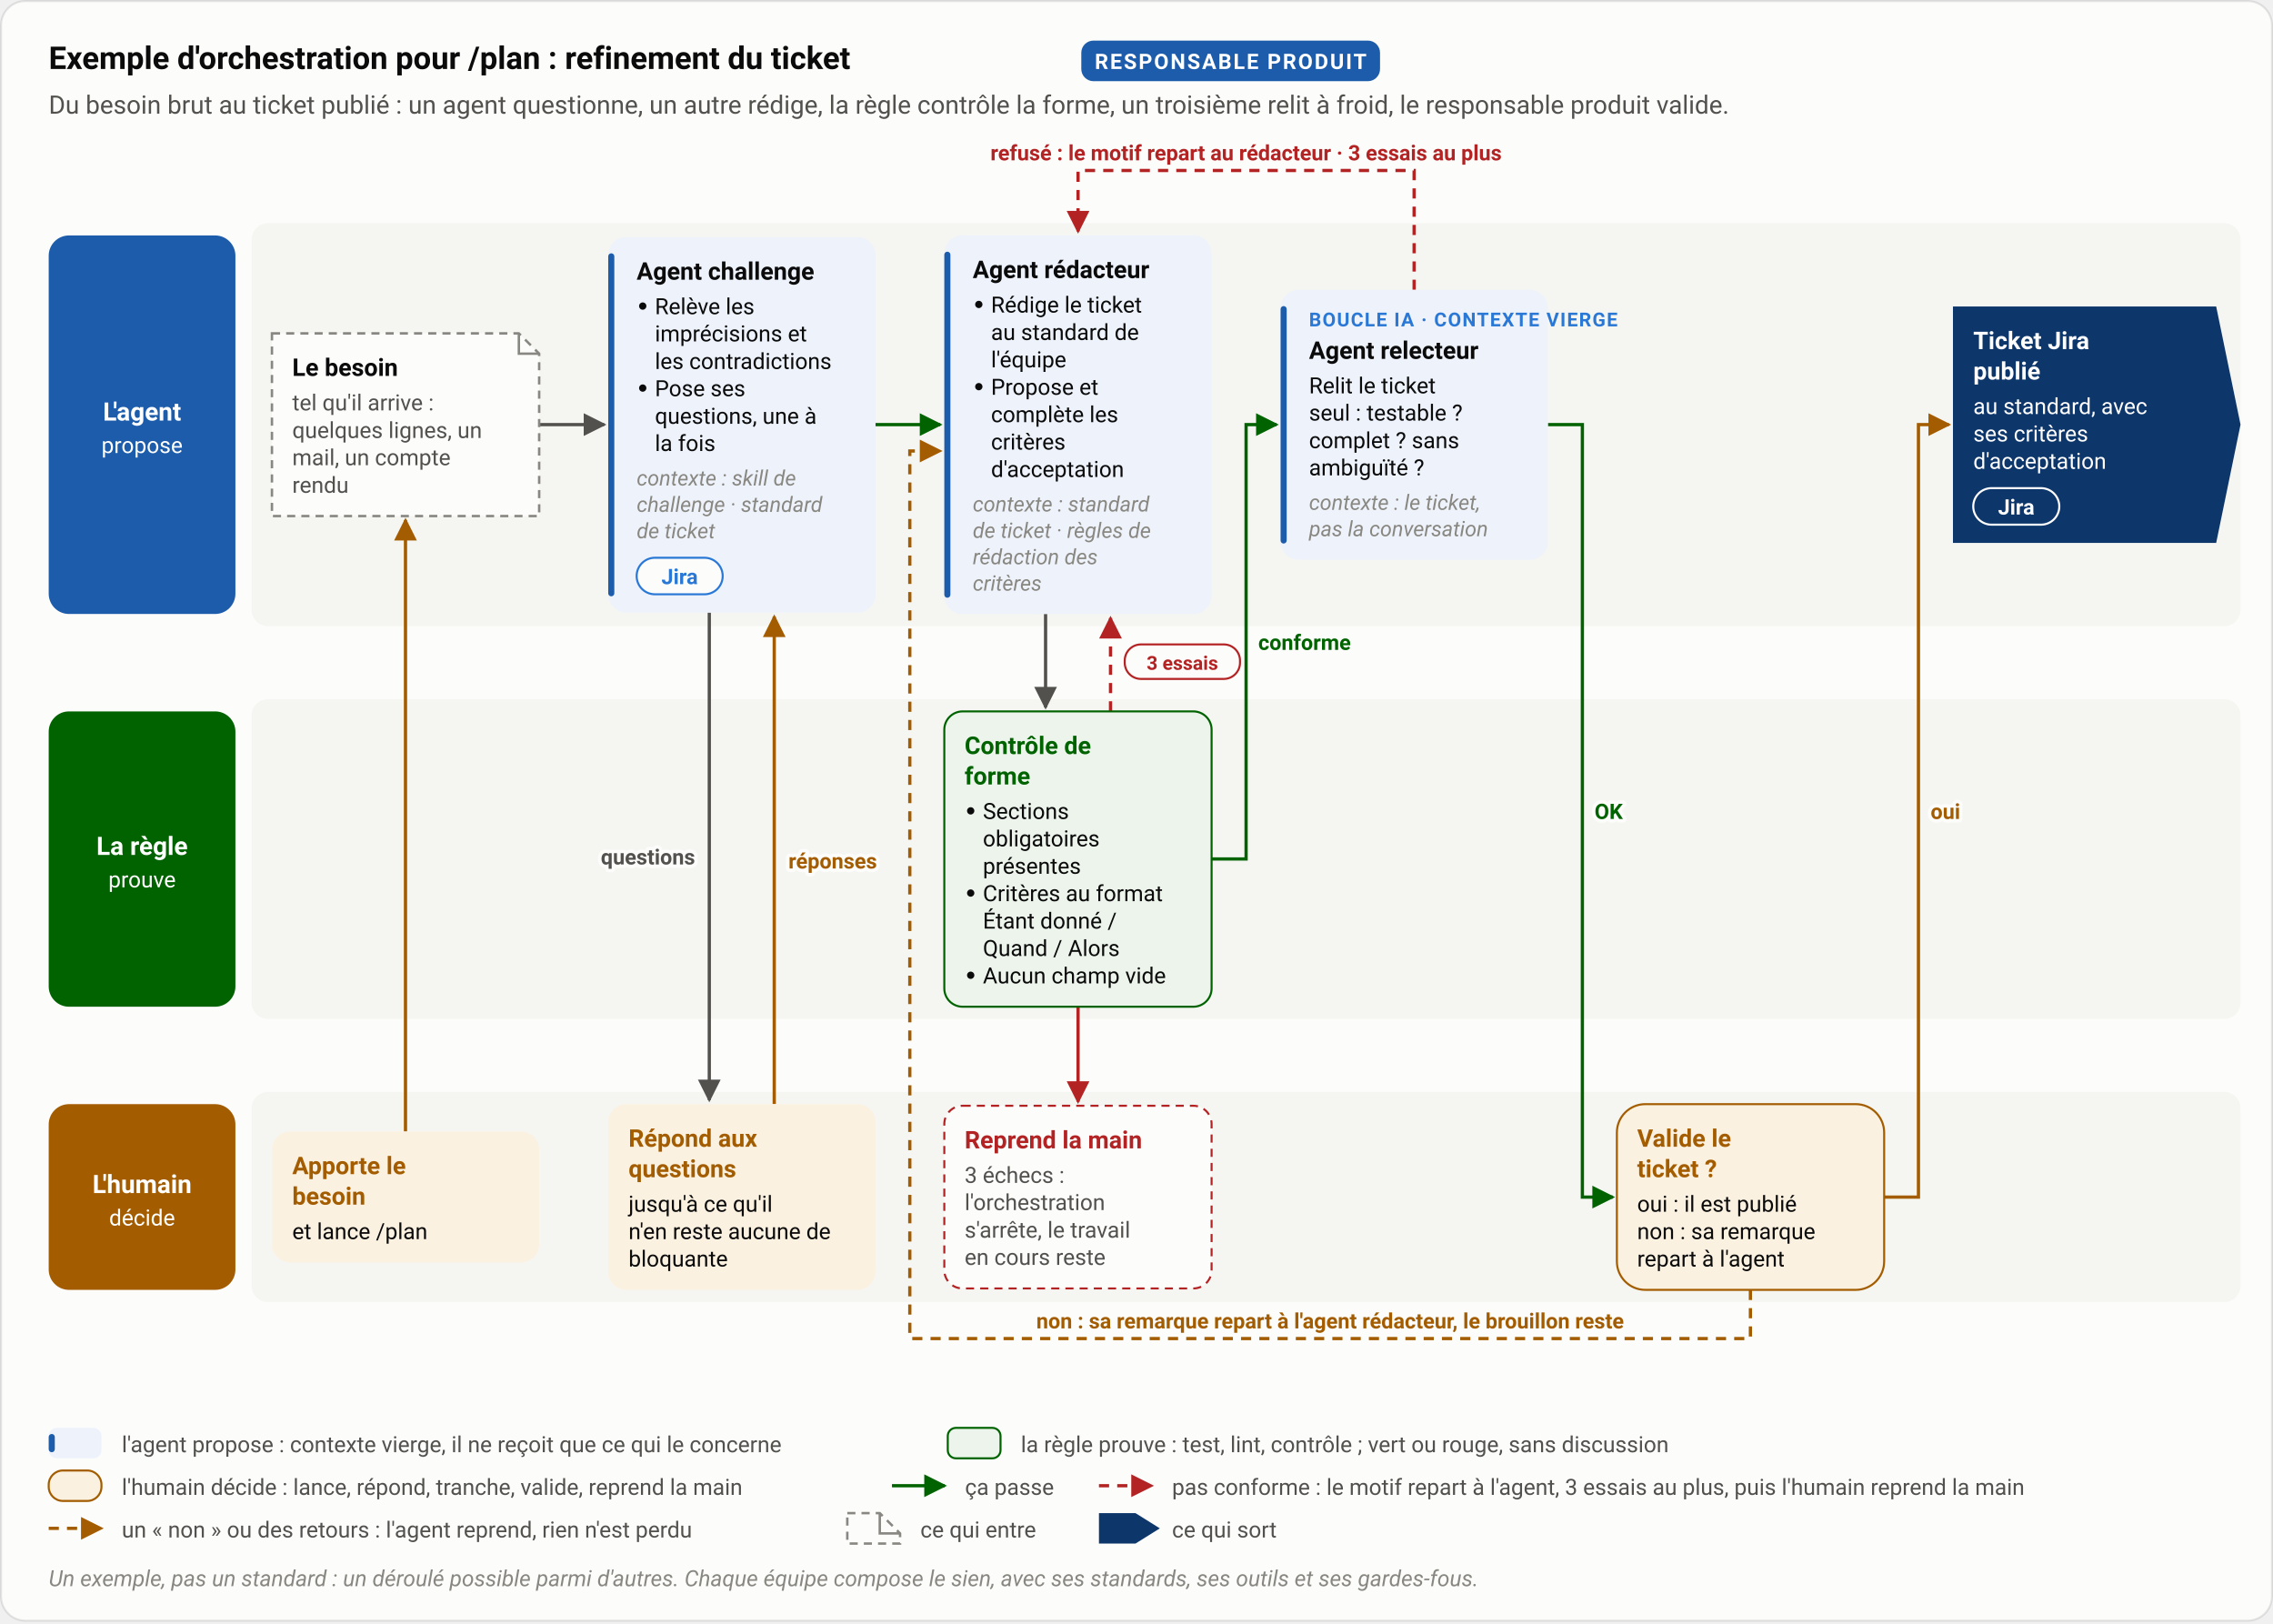
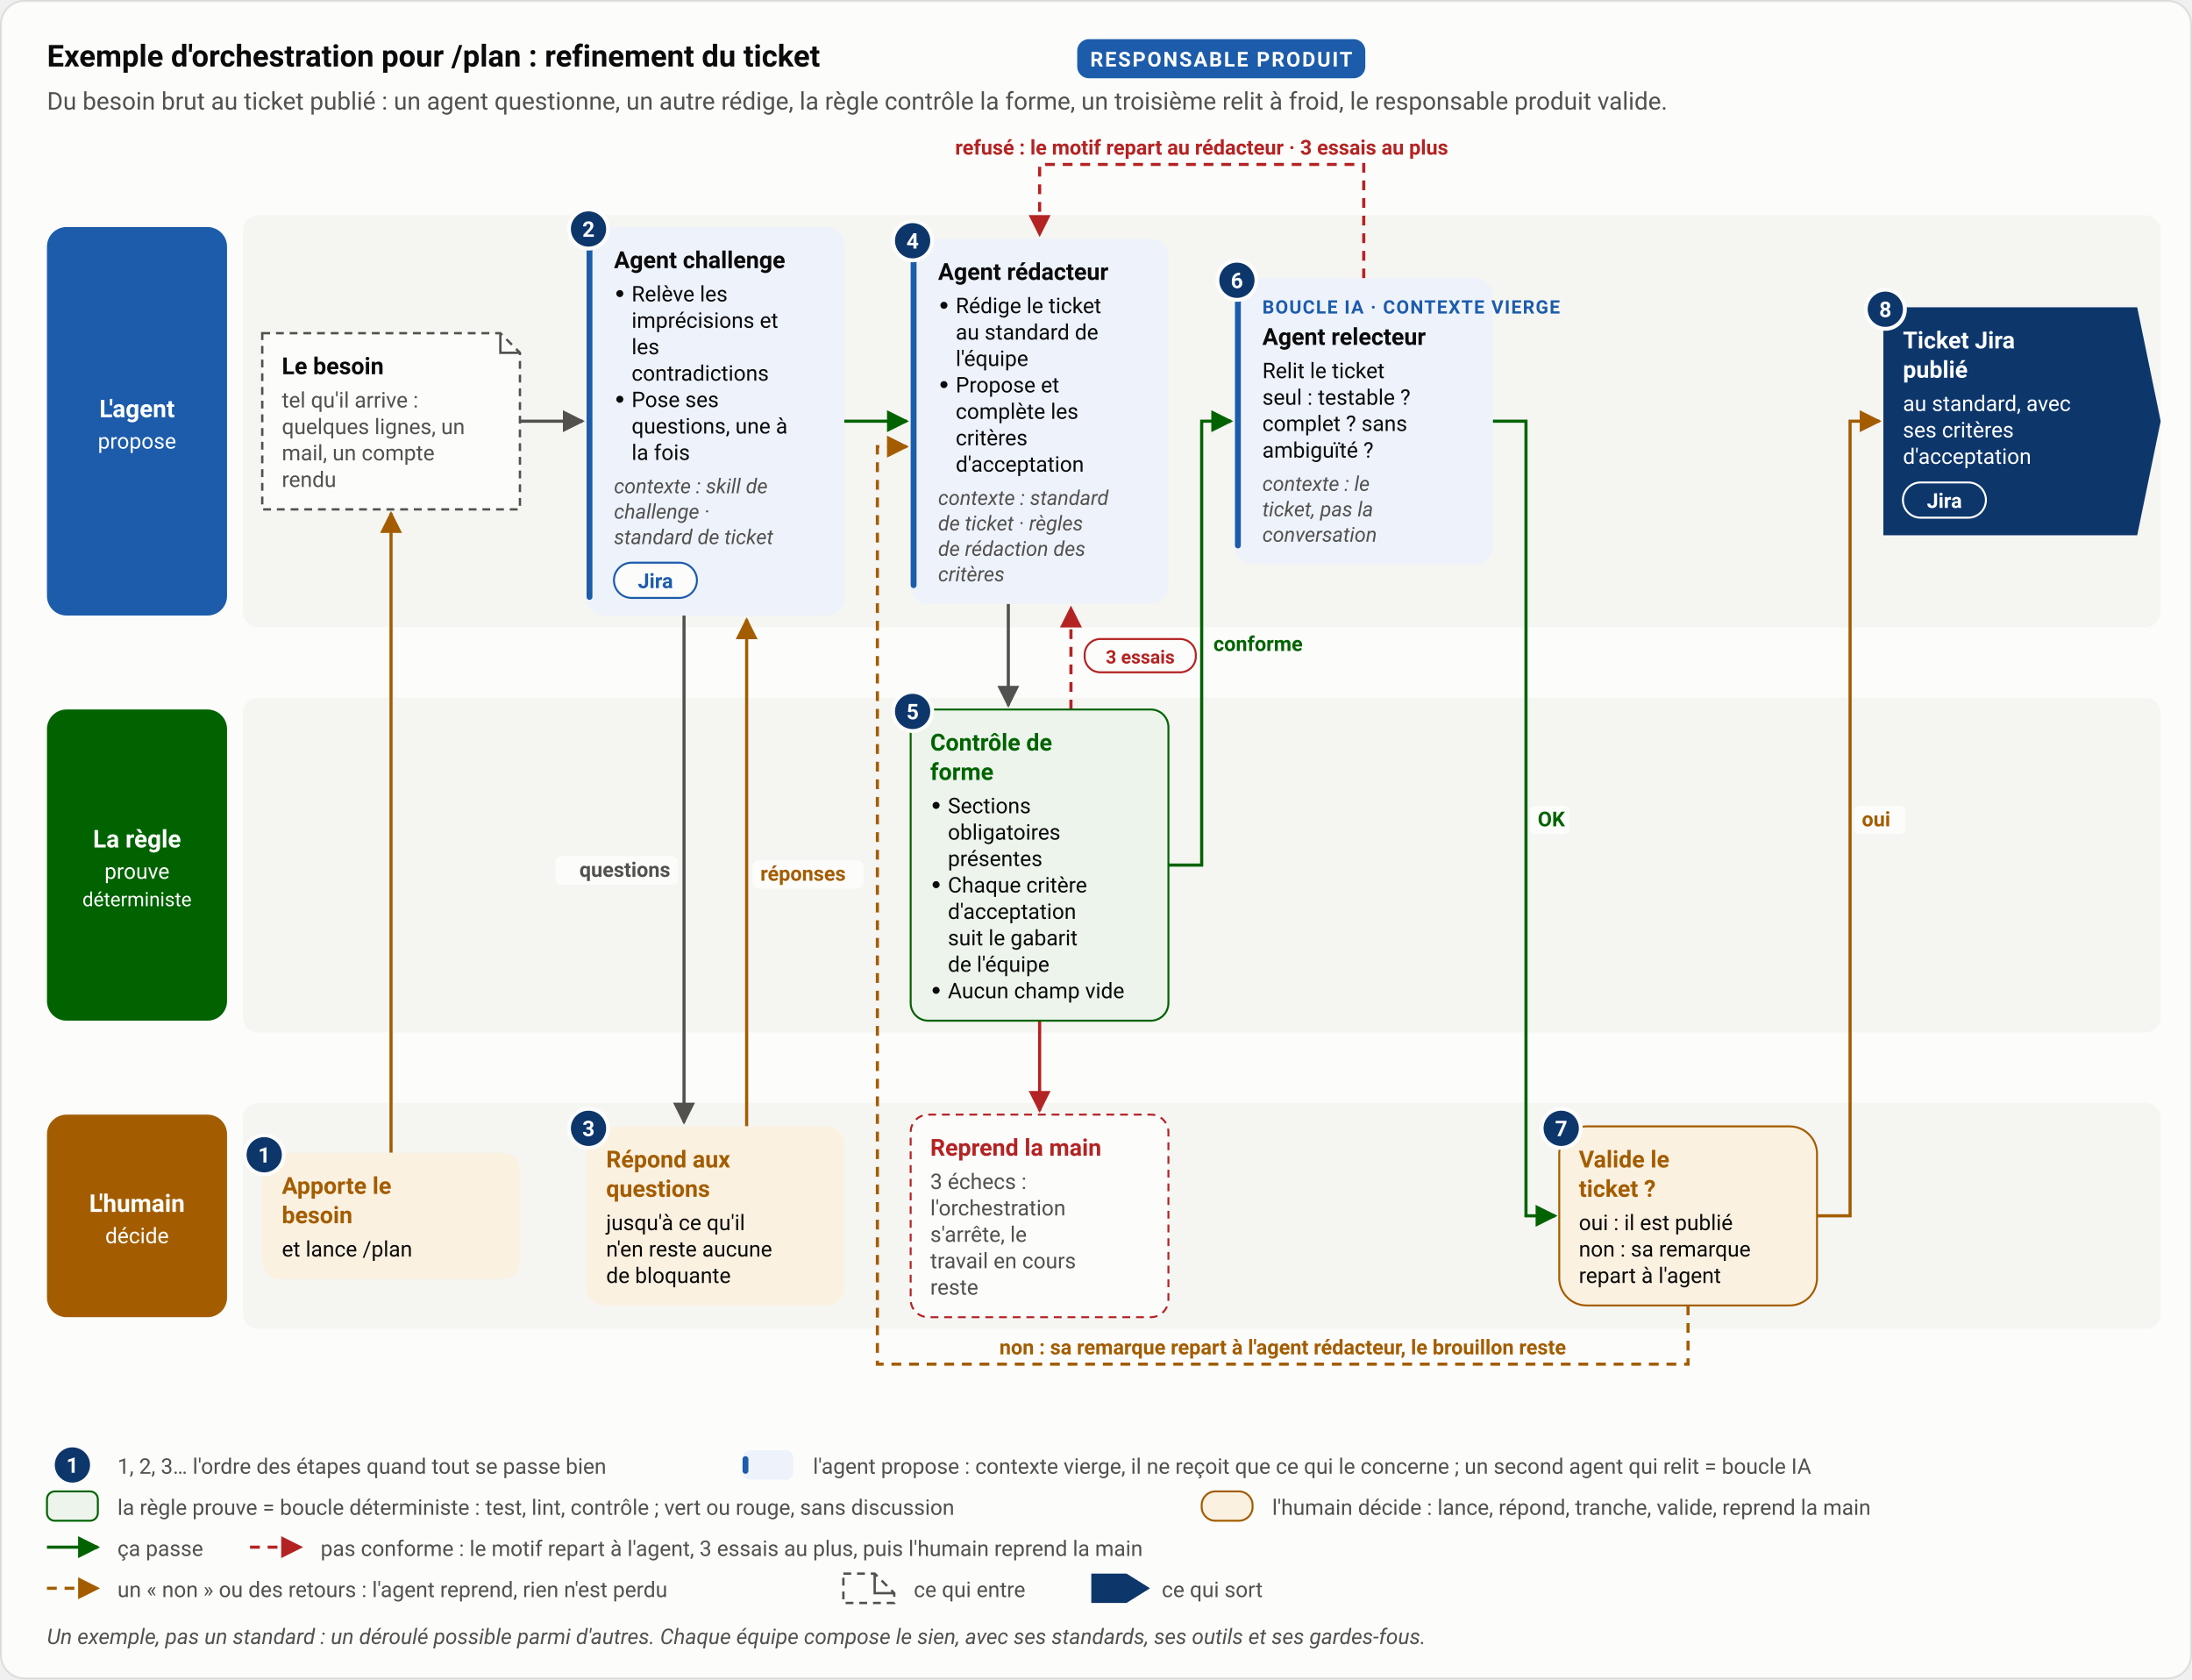
- <svg xmlns="http://www.w3.org/2000/svg" width="1120" height="800" viewBox="0 0 1120 800" font-family="-apple-system,'Segoe UI',system-ui,Roboto,'Helvetica Neue',Arial,sans-serif">
+ <svg xmlns="http://www.w3.org/2000/svg" width="1120" height="858" viewBox="0 0 1120 858" font-family="-apple-system,'Segoe UI',system-ui,Roboto,'Helvetica Neue',Arial,sans-serif">
  <defs>
-     <marker id="arr-n" viewBox="0 0 10 10" refX="9" refY="5" markerWidth="7" markerHeight="7" orient="auto">
+     <marker id="arr-plan-n" viewBox="0 0 10 10" refX="9" refY="5" markerWidth="7" markerHeight="7" orient="auto">
      <path d="M0,0 L10,5 L0,10 z" fill="#52514e" />
    </marker>
-     <marker id="arr-ok" viewBox="0 0 10 10" refX="9" refY="5" markerWidth="7" markerHeight="7" orient="auto">
+     <marker id="arr-plan-ok" viewBox="0 0 10 10" refX="9" refY="5" markerWidth="7" markerHeight="7" orient="auto">
      <path d="M0,0 L10,5 L0,10 z" fill="#006300" />
    </marker>
-     <marker id="arr-ko" viewBox="0 0 10 10" refX="9" refY="5" markerWidth="7" markerHeight="7" orient="auto">
+     <marker id="arr-plan-ko" viewBox="0 0 10 10" refX="9" refY="5" markerWidth="7" markerHeight="7" orient="auto">
      <path d="M0,0 L10,5 L0,10 z" fill="#b42323" />
    </marker>
-     <marker id="arr-amb" viewBox="0 0 10 10" refX="9" refY="5" markerWidth="7" markerHeight="7" orient="auto">
+     <marker id="arr-plan-amb" viewBox="0 0 10 10" refX="9" refY="5" markerWidth="7" markerHeight="7" orient="auto">
      <path d="M0,0 L10,5 L0,10 z" fill="#a35d00" />
    </marker>
  </defs>
-   <rect x="0.5" y="0.5" width="1119" height="798" rx="12" fill="#fcfcfb" stroke="rgba(11,11,11,0.10)" />
+   <rect x="0.5" y="0.5" width="1119" height="857" rx="12" fill="#fcfcfb" stroke="rgba(11,11,11,0.10)" />
  <text x="24.0" y="34.0" font-size="15.5" fill="#0b0b0b" font-weight="600" text-anchor="start">Exemple d'orchestration pour /plan : refinement du ticket</text>
-   <rect x="532.8" y="20.0" width="147.2" height="20.0" rx="6" fill="#1c5cab" />
-   <text x="606.4" y="34.0" font-size="10.5" fill="#fff" font-weight="600" text-anchor="middle" letter-spacing="0.08em">RESPONSABLE PRODUIT</text>
+   <rect x="550.4" y="20.0" width="147.2" height="20.0" rx="6" fill="#1c5cab" />
+   <text x="624.0" y="34.0" font-size="10.5" fill="#fff" font-weight="600" text-anchor="middle" letter-spacing="0.08em">RESPONSABLE PRODUIT</text>
  <text x="24.0" y="56.0" font-size="12.5" fill="#52514e" font-weight="normal" text-anchor="start">Du besoin brut au ticket publié : un agent questionne, un autre rédige, la règle contrôle la forme, un troisième relit à froid, le responsable produit valide.</text>
-   <rect x="24.0" y="116.0" width="92.0" height="186.5" rx="10" fill="#1c5cab" />
-   <text x="70.0" y="207.2" font-size="12.5" fill="#fff" font-weight="600" text-anchor="middle">L'agent</text>
-   <text x="70.0" y="223.2" font-size="11" fill="#fff" font-weight="normal" text-anchor="middle">propose</text>
-   <rect x="124.0" y="110.0" width="980.0" height="198.5" rx="8" fill="#f5f5f2" />
-   <rect x="24.0" y="350.5" width="92.0" height="145.5" rx="10" fill="#006300" />
-   <text x="70.0" y="421.2" font-size="12.5" fill="#fff" font-weight="600" text-anchor="middle">La règle</text>
-   <text x="70.0" y="437.2" font-size="11" fill="#fff" font-weight="normal" text-anchor="middle">prouve</text>
-   <rect x="124.0" y="344.5" width="980.0" height="157.5" rx="8" fill="#f5f5f2" />
-   <rect x="24.0" y="544.0" width="92.0" height="91.5" rx="10" fill="#a35d00" />
-   <text x="70.0" y="587.8" font-size="12.5" fill="#ffffff" font-weight="600" text-anchor="middle">L'humain</text>
-   <text x="70.0" y="603.8" font-size="11" fill="#ffffff" font-weight="normal" text-anchor="middle">décide</text>
-   <rect x="124.0" y="538.0" width="980.0" height="103.5" rx="8" fill="#f5f5f2" />
-   <path d="M199.8,557.5 L199.8,256.2" fill="none" stroke="#a35d00" stroke-width="1.6" marker-end="url(#arr-amb)" />
-   <path d="M265.7,209.2 L297.7,209.2" fill="none" stroke="#52514e" stroke-width="1.6" marker-end="url(#arr-n)" />
-   <path d="M349.5,301.8 L349.5,542.0" fill="none" stroke="#52514e" stroke-width="1.6" marker-end="url(#arr-n)" />
-   <text x="342.5" y="425.9" font-size="10.5" fill="#52514e" font-weight="600" text-anchor="end" paint-order="stroke" stroke="#fcfcfb" stroke-width="3.5" stroke-linejoin="round">questions</text>
-   <path d="M381.5,544.0 L381.5,303.8" fill="none" stroke="#a35d00" stroke-width="1.6" marker-end="url(#arr-amb)" />
-   <text x="388.5" y="427.9" font-size="10.5" fill="#a35d00" font-weight="600" text-anchor="start" paint-order="stroke" stroke="#fcfcfb" stroke-width="3.5" stroke-linejoin="round">réponses</text>
-   <path d="M431.3,209.2 L463.3,209.2" fill="none" stroke="#006300" stroke-width="1.6" marker-end="url(#arr-ok)" />
-   <path d="M515.2,302.5 L515.2,348.5" fill="none" stroke="#52514e" stroke-width="1.6" marker-end="url(#arr-n)" />
-   <path d="M547.2,350.5 L547.2,304.5" fill="none" stroke="#b42323" stroke-width="1.6" stroke-dasharray="5 4" marker-end="url(#arr-ko)" />
-   <rect x="554.2" y="317.5" width="56.8" height="17.0" rx="8" fill="#fcfcfb" stroke="#b42323" stroke-width="1" />
-   <text x="582.6" y="330.0" font-size="9.5" fill="#b42323" font-weight="600" text-anchor="middle">3 essais</text>
-   <path d="M531.2,496.0 L531.2,542.8" fill="none" stroke="#b42323" stroke-width="1.6" marker-end="url(#arr-ko)" />
-   <path d="M597.0,423.2 L614.0,423.2 L614.0,209.2 L629.0,209.2" fill="none" stroke="#006300" stroke-width="1.6" marker-end="url(#arr-ok)" />
-   <text x="620.0" y="320.2" font-size="10.5" fill="#006300" font-weight="600" text-anchor="start" paint-order="stroke" stroke="#fcfcfb" stroke-width="3.5" stroke-linejoin="round">conforme</text>
-   <path d="M696.8,142.8 L696.8,84.0 L531.2,84.0 L531.2,114.0" fill="none" stroke="#b42323" stroke-width="1.6" stroke-dasharray="5 4" marker-end="url(#arr-ko)" />
-   <text x="614.0" y="79.0" font-size="10.5" fill="#b42323" font-weight="600" text-anchor="middle" paint-order="stroke" stroke="#fcfcfb" stroke-width="3.5" stroke-linejoin="round">refusé : le motif repart au rédacteur · 3 essais au plus</text>
-   <path d="M762.7,209.2 L779.7,209.2 L779.7,589.8 L794.7,589.8" fill="none" stroke="#006300" stroke-width="1.6" marker-end="url(#arr-ok)" />
-   <text x="785.7" y="403.5" font-size="10.5" fill="#006300" font-weight="600" text-anchor="start" paint-order="stroke" stroke="#fcfcfb" stroke-width="3.5" stroke-linejoin="round">OK</text>
-   <path d="M862.5,635.5 L862.5,659.5 L448.3,659.5 L448.3,222.2 L463.3,222.2" fill="none" stroke="#a35d00" stroke-width="1.6" stroke-dasharray="5 4" marker-end="url(#arr-amb)" />
-   <text x="655.4" y="654.5" font-size="10.5" fill="#a35d00" font-weight="600" text-anchor="middle" paint-order="stroke" stroke="#fcfcfb" stroke-width="3.5" stroke-linejoin="round">non : sa remarque repart à l'agent rédacteur, le brouillon reste</text>
-   <path d="M928.3,589.8 L945.3,589.8 L945.3,209.2 L960.3,209.2" fill="none" stroke="#a35d00" stroke-width="1.6" marker-end="url(#arr-amb)" />
-   <text x="951.3" y="403.5" font-size="10.5" fill="#a35d00" font-weight="600" text-anchor="start" paint-order="stroke" stroke="#fcfcfb" stroke-width="3.5" stroke-linejoin="round">oui</text>
-   <path d="M134.0,164.25 h121.667 l10,10 v80.0 h-131.667 z" fill="#fcfcfb" stroke="#898781" stroke-width="1.2" stroke-dasharray="4 3" />
-   <path d="M255.667,164.25 v10 h10" fill="none" stroke="#898781" stroke-width="1.2" />
-   <text x="144.0" y="185.2" font-size="12" fill="#0b0b0b" font-weight="600" text-anchor="start">Le besoin</text>
-   <text x="144.0" y="202.2" font-size="11" fill="#52514e" font-weight="normal" text-anchor="start">tel qu'il arrive :</text>
-   <text x="144.0" y="215.8" font-size="11" fill="#52514e" font-weight="normal" text-anchor="start">quelques lignes, un</text>
-   <text x="144.0" y="229.2" font-size="11" fill="#52514e" font-weight="normal" text-anchor="start">mail, un compte</text>
-   <text x="144.0" y="242.8" font-size="11" fill="#52514e" font-weight="normal" text-anchor="start">rendu</text>
-   <rect x="134.0" y="557.5" width="131.7" height="64.5" rx="9" fill="#fbf1e1" />
-   <text x="144.0" y="578.5" font-size="12" fill="#a35d00" font-weight="600" text-anchor="start">Apporte le</text>
-   <text x="144.0" y="593.5" font-size="12" fill="#a35d00" font-weight="600" text-anchor="start">besoin</text>
-   <text x="144.0" y="610.5" font-size="11" fill="#0b0b0b" font-weight="normal" text-anchor="start">et lance /plan</text>
-   <rect x="299.7" y="116.8" width="131.7" height="185.0" rx="9" fill="#edf2fb" />
-   <rect x="299.7" y="124.8" width="3" height="169.0" rx="1.5" fill="#1c5cab" />
-   <text x="313.7" y="137.8" font-size="12" fill="#0b0b0b" font-weight="600" text-anchor="start">Agent challenge</text>
-   <circle cx="316.7" cy="150.8" r="1.8" fill="#0b0b0b" />
-   <text x="322.7" y="154.8" font-size="11" fill="#0b0b0b" font-weight="normal" text-anchor="start">Relève les</text>
-   <text x="322.7" y="168.2" font-size="11" fill="#0b0b0b" font-weight="normal" text-anchor="start">imprécisions et</text>
-   <text x="322.7" y="181.8" font-size="11" fill="#0b0b0b" font-weight="normal" text-anchor="start">les contradictions</text>
-   <circle cx="316.7" cy="191.2" r="1.8" fill="#0b0b0b" />
-   <text x="322.7" y="195.2" font-size="11" fill="#0b0b0b" font-weight="normal" text-anchor="start">Pose ses</text>
-   <text x="322.7" y="208.8" font-size="11" fill="#0b0b0b" font-weight="normal" text-anchor="start">questions, une à</text>
-   <text x="322.7" y="222.2" font-size="11" fill="#0b0b0b" font-weight="normal" text-anchor="start">la fois</text>
-   <text x="313.7" y="239.2" font-size="10.5" fill="#898781" font-style="italic" text-anchor="start">contexte : skill de</text>
-   <text x="313.7" y="252.2" font-size="10.5" fill="#898781" font-style="italic" text-anchor="start">challenge · standard</text>
-   <text x="313.7" y="265.2" font-size="10.5" fill="#898781" font-style="italic" text-anchor="start">de ticket</text>
-   <rect x="313.7" y="274.8" width="42.4" height="18.0" rx="9" fill="#fcfcfb" stroke="#2a78d6" stroke-width="1" />
-   <text x="334.9" y="287.8" font-size="10.5" fill="#2a78d6" font-weight="600" text-anchor="middle">Jira</text>
-   <rect x="299.7" y="544.0" width="131.7" height="91.5" rx="9" fill="#fbf1e1" />
-   <text x="309.7" y="565.0" font-size="12" fill="#a35d00" font-weight="600" text-anchor="start">Répond aux</text>
-   <text x="309.7" y="580.0" font-size="12" fill="#a35d00" font-weight="600" text-anchor="start">questions</text>
-   <text x="309.7" y="597.0" font-size="11" fill="#0b0b0b" font-weight="normal" text-anchor="start">jusqu'à ce qu'il</text>
-   <text x="309.7" y="610.5" font-size="11" fill="#0b0b0b" font-weight="normal" text-anchor="start">n'en reste aucune de</text>
-   <text x="309.7" y="624.0" font-size="11" fill="#0b0b0b" font-weight="normal" text-anchor="start">bloquante</text>
-   <rect x="465.3" y="116.0" width="131.7" height="186.5" rx="9" fill="#edf2fb" />
-   <rect x="465.3" y="124.0" width="3" height="170.5" rx="1.5" fill="#1c5cab" />
-   <text x="479.3" y="137.0" font-size="12" fill="#0b0b0b" font-weight="600" text-anchor="start">Agent rédacteur</text>
-   <circle cx="482.3" cy="150.0" r="1.8" fill="#0b0b0b" />
-   <text x="488.3" y="154.0" font-size="11" fill="#0b0b0b" font-weight="normal" text-anchor="start">Rédige le ticket</text>
-   <text x="488.3" y="167.5" font-size="11" fill="#0b0b0b" font-weight="normal" text-anchor="start">au standard de</text>
-   <text x="488.3" y="181.0" font-size="11" fill="#0b0b0b" font-weight="normal" text-anchor="start">l'équipe</text>
-   <circle cx="482.3" cy="190.5" r="1.8" fill="#0b0b0b" />
-   <text x="488.3" y="194.5" font-size="11" fill="#0b0b0b" font-weight="normal" text-anchor="start">Propose et</text>
-   <text x="488.3" y="208.0" font-size="11" fill="#0b0b0b" font-weight="normal" text-anchor="start">complète les</text>
-   <text x="488.3" y="221.5" font-size="11" fill="#0b0b0b" font-weight="normal" text-anchor="start">critères</text>
-   <text x="488.3" y="235.0" font-size="11" fill="#0b0b0b" font-weight="normal" text-anchor="start">d'acceptation</text>
-   <text x="479.3" y="252.0" font-size="10.5" fill="#898781" font-style="italic" text-anchor="start">contexte : standard</text>
-   <text x="479.3" y="265.0" font-size="10.5" fill="#898781" font-style="italic" text-anchor="start">de ticket · règles de</text>
-   <text x="479.3" y="278.0" font-size="10.5" fill="#898781" font-style="italic" text-anchor="start">rédaction des</text>
-   <text x="479.3" y="291.0" font-size="10.5" fill="#898781" font-style="italic" text-anchor="start">critères</text>
-   <rect x="465.3" y="350.5" width="131.7" height="145.5" rx="9" fill="#ecf4ec" stroke="#006300" stroke-width="1" />
-   <text x="475.3" y="371.5" font-size="12" fill="#006300" font-weight="600" text-anchor="start">Contrôle de</text>
-   <text x="475.3" y="386.5" font-size="12" fill="#006300" font-weight="600" text-anchor="start">forme</text>
-   <circle cx="478.3" cy="399.5" r="1.8" fill="#0b0b0b" />
-   <text x="484.3" y="403.5" font-size="11" fill="#0b0b0b" font-weight="normal" text-anchor="start">Sections</text>
-   <text x="484.3" y="417.0" font-size="11" fill="#0b0b0b" font-weight="normal" text-anchor="start">obligatoires</text>
-   <text x="484.3" y="430.5" font-size="11" fill="#0b0b0b" font-weight="normal" text-anchor="start">présentes</text>
-   <circle cx="478.3" cy="440.0" r="1.8" fill="#0b0b0b" />
-   <text x="484.3" y="444.0" font-size="11" fill="#0b0b0b" font-weight="normal" text-anchor="start">Critères au format</text>
-   <text x="484.3" y="457.5" font-size="11" fill="#0b0b0b" font-weight="normal" text-anchor="start">Étant donné /</text>
-   <text x="484.3" y="471.0" font-size="11" fill="#0b0b0b" font-weight="normal" text-anchor="start">Quand / Alors</text>
-   <circle cx="478.3" cy="480.5" r="1.8" fill="#0b0b0b" />
-   <text x="484.3" y="484.5" font-size="11" fill="#0b0b0b" font-weight="normal" text-anchor="start">Aucun champ vide</text>
-   <rect x="465.3" y="544.8" width="131.7" height="90.0" rx="9" fill="#fcfcfb" stroke="#b42323" stroke-width="1" stroke-dasharray="4 3" />
-   <text x="475.3" y="565.8" font-size="12" fill="#b42323" font-weight="600" text-anchor="start">Reprend la main</text>
-   <text x="475.3" y="582.8" font-size="11" fill="#52514e" font-weight="normal" text-anchor="start">3 échecs :</text>
-   <text x="475.3" y="596.2" font-size="11" fill="#52514e" font-weight="normal" text-anchor="start">l'orchestration</text>
-   <text x="475.3" y="609.8" font-size="11" fill="#52514e" font-weight="normal" text-anchor="start">s'arrête, le travail</text>
-   <text x="475.3" y="623.2" font-size="11" fill="#52514e" font-weight="normal" text-anchor="start">en cours reste</text>
-   <rect x="631.0" y="142.8" width="131.7" height="133.0" rx="9" fill="#edf2fb" />
-   <rect x="631.0" y="150.8" width="3" height="117.0" rx="1.5" fill="#1c5cab" />
-   <text x="645.0" y="160.8" font-size="9.5" fill="#2a78d6" font-weight="600" text-anchor="start" letter-spacing="0.06em">BOUCLE IA · CONTEXTE VIERGE</text>
-   <text x="645.0" y="176.8" font-size="12" fill="#0b0b0b" font-weight="600" text-anchor="start">Agent relecteur</text>
-   <text x="645.0" y="193.8" font-size="11" fill="#0b0b0b" font-weight="normal" text-anchor="start">Relit le ticket</text>
-   <text x="645.0" y="207.2" font-size="11" fill="#0b0b0b" font-weight="normal" text-anchor="start">seul : testable ?</text>
-   <text x="645.0" y="220.8" font-size="11" fill="#0b0b0b" font-weight="normal" text-anchor="start">complet ? sans</text>
-   <text x="645.0" y="234.2" font-size="11" fill="#0b0b0b" font-weight="normal" text-anchor="start">ambiguïté ?</text>
-   <text x="645.0" y="251.2" font-size="10.5" fill="#898781" font-style="italic" text-anchor="start">contexte : le ticket,</text>
-   <text x="645.0" y="264.2" font-size="10.5" fill="#898781" font-style="italic" text-anchor="start">pas la conversation</text>
-   <rect x="796.7" y="544.0" width="131.7" height="91.5" rx="14" fill="#fbf1e1" stroke="#a35d00" stroke-width="1" />
-   <text x="806.7" y="565.0" font-size="12" fill="#a35d00" font-weight="600" text-anchor="start">Valide le</text>
-   <text x="806.7" y="580.0" font-size="12" fill="#a35d00" font-weight="600" text-anchor="start">ticket ?</text>
-   <text x="806.7" y="597.0" font-size="11" fill="#0b0b0b" font-weight="normal" text-anchor="start">oui : il est publié</text>
-   <text x="806.7" y="610.5" font-size="11" fill="#0b0b0b" font-weight="normal" text-anchor="start">non : sa remarque</text>
-   <text x="806.7" y="624.0" font-size="11" fill="#0b0b0b" font-weight="normal" text-anchor="start">repart à l'agent</text>
-   <path d="M962.3,151.0 L1092.0,151.0 L1104.0,209.2 L1092.0,267.5 L962.3,267.5 Z" fill="#0d366b" />
-   <text x="972.3" y="172.0" font-size="12" fill="#ffffff" font-weight="600" text-anchor="start">Ticket Jira</text>
-   <text x="972.3" y="187.0" font-size="12" fill="#ffffff" font-weight="600" text-anchor="start">publié</text>
-   <text x="972.3" y="204.0" font-size="11" fill="#ffffff" font-weight="normal" text-anchor="start">au standard, avec</text>
-   <text x="972.3" y="217.5" font-size="11" fill="#ffffff" font-weight="normal" text-anchor="start">ses critères</text>
-   <text x="972.3" y="231.0" font-size="11" fill="#ffffff" font-weight="normal" text-anchor="start">d'acceptation</text>
-   <rect x="972.3" y="240.5" width="42.4" height="18.0" rx="9" fill="none" stroke="#ffffff" stroke-width="1" />
-   <text x="993.5" y="253.5" font-size="10.5" fill="#ffffff" font-weight="600" text-anchor="middle">Jira</text>
-   <rect x="24.0" y="703.5" width="26.0" height="15.0" rx="4" fill="#edf2fb" />
-   <rect x="24.0" y="706.5" width="3" height="9" rx="1.5" fill="#1c5cab" />
-   <text x="60.0" y="715.5" font-size="11" fill="#52514e" font-weight="normal" text-anchor="start">l'agent propose : contexte vierge, il ne reçoit que ce qui le concerne</text>
-   <rect x="467.0" y="703.5" width="26.0" height="15.0" rx="4" fill="#ecf4ec" stroke="#006300" stroke-width="1" />
-   <text x="503.0" y="715.5" font-size="11" fill="#52514e" font-weight="normal" text-anchor="start">la règle prouve : test, lint, contrôle ; vert ou rouge, sans discussion</text>
-   <rect x="24.0" y="724.5" width="26.0" height="15.0" rx="7" fill="#fbf1e1" stroke="#a35d00" stroke-width="1" />
-   <text x="60.0" y="736.5" font-size="11" fill="#52514e" font-weight="normal" text-anchor="start">l'humain décide : lance, répond, tranche, valide, reprend la main</text>
-   <path d="M439.5,732.0 L465.5,732.0" stroke="#006300" stroke-width="1.6" fill="none" marker-end="url(#arr-ok)" />
-   <text x="475.5" y="736.5" font-size="11" fill="#52514e" font-weight="normal" text-anchor="start">ça passe</text>
-   <path d="M541.5,732.0 L567.5,732.0" stroke="#b42323" stroke-width="1.6" fill="none" stroke-dasharray="5 4" marker-end="url(#arr-ko)" />
-   <text x="577.5" y="736.5" font-size="11" fill="#52514e" font-weight="normal" text-anchor="start">pas conforme : le motif repart à l'agent, 3 essais au plus, puis l'humain reprend la main</text>
-   <path d="M24,753.0 L50,753.0" stroke="#a35d00" stroke-width="1.6" fill="none" stroke-dasharray="5 4" marker-end="url(#arr-amb)" />
-   <text x="60.0" y="757.5" font-size="11" fill="#52514e" font-weight="normal" text-anchor="start">un « non » ou des retours : l'agent reprend, rien n'est perdu</text>
-   <path d="M417.5,745.5 h16 l10,10 v5 h-26 z" fill="#fcfcfb" stroke="#898781" stroke-width="1.2" stroke-dasharray="4 3" />
-   <path d="M433.5,745.5 v10 h10" fill="none" stroke="#898781" stroke-width="1.2" />
-   <text x="453.5" y="757.5" font-size="11" fill="#52514e" font-weight="normal" text-anchor="start">ce qui entre</text>
-   <path d="M541.5,745.5 L559.5,745.5 L571.5,753.0 L559.5,760.5 L541.5,760.5 Z" fill="#0d366b" />
-   <text x="577.5" y="757.5" font-size="11" fill="#52514e" font-weight="normal" text-anchor="start">ce qui sort</text>
-   <text x="24.0" y="781.5" font-size="11" fill="#898781" font-style="italic" text-anchor="start">Un exemple, pas un standard : un déroulé possible parmi d'autres. Chaque équipe compose le sien, avec ses standards, ses outils et ses gardes-fous.</text>
+   <rect x="24.0" y="116.0" width="92.0" height="198.5" rx="10" fill="#1c5cab" />
+   <text x="70.0" y="213.2" font-size="12.5" fill="#fff" font-weight="600" text-anchor="middle">L'agent</text>
+   <text x="70.0" y="229.2" font-size="11" fill="#fff" font-weight="normal" text-anchor="middle">propose</text>
+   <rect x="124.0" y="110.0" width="980.0" height="210.5" rx="8" fill="#f5f5f2" />
+   <rect x="24.0" y="362.5" width="92.0" height="159.0" rx="10" fill="#006300" />
+   <text x="70.0" y="433.0" font-size="12.5" fill="#fff" font-weight="600" text-anchor="middle">La règle</text>
+   <text x="70.0" y="449.0" font-size="11" fill="#fff" font-weight="normal" text-anchor="middle">prouve</text>
+   <text x="70.0" y="463.0" font-size="10" fill="#fff" font-weight="normal" text-anchor="middle">déterministe</text>
+   <rect x="124.0" y="356.5" width="980.0" height="171.0" rx="8" fill="#f5f5f2" />
+   <rect x="24.0" y="569.5" width="92.0" height="103.5" rx="10" fill="#a35d00" />
+   <text x="70.0" y="619.2" font-size="12.5" fill="#ffffff" font-weight="600" text-anchor="middle">L'humain</text>
+   <text x="70.0" y="635.2" font-size="11" fill="#ffffff" font-weight="normal" text-anchor="middle">décide</text>
+   <rect x="124.0" y="563.5" width="980.0" height="115.5" rx="8" fill="#f5f5f2" />
+   <path d="M199.8,589.0 L199.8,262.2" fill="none" stroke="#a35d00" stroke-width="1.6" marker-end="url(#arr-plan-amb)" />
+   <path d="M265.7,215.2 L297.7,215.2" fill="none" stroke="#52514e" stroke-width="1.6" marker-end="url(#arr-plan-n)" />
+   <path d="M349.5,314.5 L349.5,573.5" fill="none" stroke="#52514e" stroke-width="1.6" marker-end="url(#arr-plan-n)" />
+   <rect x="283.7" y="437.5" width="62.8" height="14.5" rx="3" fill="#fcfcfb" />
+   <text x="342.5" y="448.0" font-size="10.5" fill="#52514e" font-weight="600" text-anchor="end">questions</text>
+   <path d="M381.5,575.5 L381.5,316.5" fill="none" stroke="#a35d00" stroke-width="1.6" marker-end="url(#arr-plan-amb)" />
+   <rect x="384.5" y="439.5" width="56.7" height="14.5" rx="3" fill="#fcfcfb" />
+   <text x="388.5" y="450.0" font-size="10.5" fill="#a35d00" font-weight="600" text-anchor="start">réponses</text>
+   <path d="M431.3,215.2 L463.3,215.2" fill="none" stroke="#006300" stroke-width="1.6" marker-end="url(#arr-plan-ok)" />
+   <path d="M515.2,308.5 L515.2,360.5" fill="none" stroke="#52514e" stroke-width="1.6" marker-end="url(#arr-plan-n)" />
+   <path d="M547.2,362.5 L547.2,310.5" fill="none" stroke="#b42323" stroke-width="1.6" stroke-dasharray="5 4" marker-end="url(#arr-plan-ko)" />
+   <rect x="554.2" y="326.5" width="56.8" height="17.0" rx="8" fill="#fcfcfb" stroke="#b42323" stroke-width="1" />
+   <text x="582.6" y="339.0" font-size="9.5" fill="#b42323" font-weight="600" text-anchor="middle">3 essais</text>
+   <path d="M531.2,521.5 L531.2,567.5" fill="none" stroke="#b42323" stroke-width="1.6" marker-end="url(#arr-plan-ko)" />
+   <path d="M597.0,442.0 L614.0,442.0 L614.0,215.2 L629.0,215.2" fill="none" stroke="#006300" stroke-width="1.6" marker-end="url(#arr-plan-ok)" />
+   <rect x="616.0" y="322.1" width="56.7" height="14.5" rx="3" fill="#fcfcfb" />
+   <text x="620.0" y="332.6" font-size="10.5" fill="#006300" font-weight="600" text-anchor="start">conforme</text>
+   <path d="M696.8,142.2 L696.8,84.0 L531.2,84.0 L531.2,120.0" fill="none" stroke="#b42323" stroke-width="1.6" stroke-dasharray="5 4" marker-end="url(#arr-plan-ko)" />
+   <rect x="439.5" y="68.5" width="349.0" height="14.5" rx="3" fill="#fcfcfb" />
+   <text x="614.0" y="79.0" font-size="10.5" fill="#b42323" font-weight="600" text-anchor="middle">refusé : le motif repart au rédacteur · 3 essais au plus</text>
+   <path d="M762.7,215.2 L779.7,215.2 L779.7,621.2 L794.7,621.2" fill="none" stroke="#006300" stroke-width="1.6" marker-end="url(#arr-plan-ok)" />
+   <rect x="781.7" y="411.8" width="20.2" height="14.5" rx="3" fill="#fcfcfb" />
+   <text x="785.7" y="422.2" font-size="10.5" fill="#006300" font-weight="600" text-anchor="start">OK</text>
+   <path d="M862.5,667.0 L862.5,697.0 L448.3,697.0 L448.3,228.2 L463.3,228.2" fill="none" stroke="#a35d00" stroke-width="1.6" stroke-dasharray="5 4" marker-end="url(#arr-plan-amb)" />
+   <rect x="456.5" y="681.5" width="397.8" height="14.5" rx="3" fill="#fcfcfb" />
+   <text x="655.4" y="692.0" font-size="10.5" fill="#a35d00" font-weight="600" text-anchor="middle">non : sa remarque repart à l'agent rédacteur, le brouillon reste</text>
+   <path d="M928.3,621.2 L945.3,621.2 L945.3,215.2 L960.3,215.2" fill="none" stroke="#a35d00" stroke-width="1.6" marker-end="url(#arr-plan-amb)" />
+   <rect x="947.3" y="411.8" width="26.3" height="14.5" rx="3" fill="#fcfcfb" />
+   <text x="951.3" y="422.2" font-size="10.5" fill="#a35d00" font-weight="600" text-anchor="start">oui</text>
+   <path d="M134.0,170.25 h121.667 l10,10 v80.0 h-131.667 z" fill="#fcfcfb" stroke="#52514e" stroke-width="1.2" stroke-dasharray="4 3" />
+   <path d="M255.667,170.25 v10 h10" fill="none" stroke="#52514e" stroke-width="1.2" />
+   <text x="144.0" y="191.2" font-size="12" fill="#0b0b0b" font-weight="600" text-anchor="start">Le besoin</text>
+   <text x="144.0" y="208.2" font-size="11" fill="#52514e" font-weight="normal" text-anchor="start">tel qu'il arrive :</text>
+   <text x="144.0" y="221.8" font-size="11" fill="#52514e" font-weight="normal" text-anchor="start">quelques lignes, un</text>
+   <text x="144.0" y="235.2" font-size="11" fill="#52514e" font-weight="normal" text-anchor="start">mail, un compte</text>
+   <text x="144.0" y="248.8" font-size="11" fill="#52514e" font-weight="normal" text-anchor="start">rendu</text>
+   <rect x="134.0" y="589.0" width="131.7" height="64.5" rx="9" fill="#fbf1e1" />
+   <text x="144.0" y="610.0" font-size="12" fill="#a35d00" font-weight="600" text-anchor="start">Apporte le</text>
+   <text x="144.0" y="625.0" font-size="12" fill="#a35d00" font-weight="600" text-anchor="start">besoin</text>
+   <text x="144.0" y="642.0" font-size="11" fill="#0b0b0b" font-weight="normal" text-anchor="start">et lance /plan</text>
+   <circle cx="135.0" cy="590.0" r="10" fill="#0d366b" stroke="#fcfcfb" stroke-width="2" />
+   <text x="135.0" y="594.0" font-size="11" fill="#ffffff" font-weight="700" text-anchor="middle">1</text>
+   <rect x="299.7" y="116.0" width="131.7" height="198.5" rx="9" fill="#edf2fb" />
+   <rect x="299.7" y="124.0" width="3" height="182.5" rx="1.5" fill="#1c5cab" />
+   <text x="313.7" y="137.0" font-size="12" fill="#0b0b0b" font-weight="600" text-anchor="start">Agent challenge</text>
+   <circle cx="316.7" cy="150.0" r="1.8" fill="#0b0b0b" />
+   <text x="322.7" y="154.0" font-size="11" fill="#0b0b0b" font-weight="normal" text-anchor="start">Relève les</text>
+   <text x="322.7" y="167.5" font-size="11" fill="#0b0b0b" font-weight="normal" text-anchor="start">imprécisions et</text>
+   <text x="322.7" y="181.0" font-size="11" fill="#0b0b0b" font-weight="normal" text-anchor="start">les</text>
+   <text x="322.7" y="194.5" font-size="11" fill="#0b0b0b" font-weight="normal" text-anchor="start">contradictions</text>
+   <circle cx="316.7" cy="204.0" r="1.8" fill="#0b0b0b" />
+   <text x="322.7" y="208.0" font-size="11" fill="#0b0b0b" font-weight="normal" text-anchor="start">Pose ses</text>
+   <text x="322.7" y="221.5" font-size="11" fill="#0b0b0b" font-weight="normal" text-anchor="start">questions, une à</text>
+   <text x="322.7" y="235.0" font-size="11" fill="#0b0b0b" font-weight="normal" text-anchor="start">la fois</text>
+   <text x="313.7" y="252.0" font-size="10.5" fill="#52514e" font-style="italic" text-anchor="start">contexte : skill de</text>
+   <text x="313.7" y="265.0" font-size="10.5" fill="#52514e" font-style="italic" text-anchor="start">challenge ·</text>
+   <text x="313.7" y="278.0" font-size="10.5" fill="#52514e" font-style="italic" text-anchor="start">standard de ticket</text>
+   <rect x="313.7" y="287.5" width="42.4" height="18.0" rx="9" fill="#fcfcfb" stroke="#1c5cab" stroke-width="1" />
+   <text x="334.9" y="300.5" font-size="10.5" fill="#1c5cab" font-weight="600" text-anchor="middle">Jira</text>
+   <circle cx="300.7" cy="117.0" r="10" fill="#0d366b" stroke="#fcfcfb" stroke-width="2" />
+   <text x="300.7" y="121.0" font-size="11" fill="#ffffff" font-weight="700" text-anchor="middle">2</text>
+   <rect x="299.7" y="575.5" width="131.7" height="91.5" rx="9" fill="#fbf1e1" />
+   <text x="309.7" y="596.5" font-size="12" fill="#a35d00" font-weight="600" text-anchor="start">Répond aux</text>
+   <text x="309.7" y="611.5" font-size="12" fill="#a35d00" font-weight="600" text-anchor="start">questions</text>
+   <text x="309.7" y="628.5" font-size="11" fill="#0b0b0b" font-weight="normal" text-anchor="start">jusqu'à ce qu'il</text>
+   <text x="309.7" y="642.0" font-size="11" fill="#0b0b0b" font-weight="normal" text-anchor="start">n'en reste aucune</text>
+   <text x="309.7" y="655.5" font-size="11" fill="#0b0b0b" font-weight="normal" text-anchor="start">de bloquante</text>
+   <circle cx="300.7" cy="576.5" r="10" fill="#0d366b" stroke="#fcfcfb" stroke-width="2" />
+   <text x="300.7" y="580.5" font-size="11" fill="#ffffff" font-weight="700" text-anchor="middle">3</text>
+   <rect x="465.3" y="122.0" width="131.7" height="186.5" rx="9" fill="#edf2fb" />
+   <rect x="465.3" y="130.0" width="3" height="170.5" rx="1.5" fill="#1c5cab" />
+   <text x="479.3" y="143.0" font-size="12" fill="#0b0b0b" font-weight="600" text-anchor="start">Agent rédacteur</text>
+   <circle cx="482.3" cy="156.0" r="1.8" fill="#0b0b0b" />
+   <text x="488.3" y="160.0" font-size="11" fill="#0b0b0b" font-weight="normal" text-anchor="start">Rédige le ticket</text>
+   <text x="488.3" y="173.5" font-size="11" fill="#0b0b0b" font-weight="normal" text-anchor="start">au standard de</text>
+   <text x="488.3" y="187.0" font-size="11" fill="#0b0b0b" font-weight="normal" text-anchor="start">l'équipe</text>
+   <circle cx="482.3" cy="196.5" r="1.8" fill="#0b0b0b" />
+   <text x="488.3" y="200.5" font-size="11" fill="#0b0b0b" font-weight="normal" text-anchor="start">Propose et</text>
+   <text x="488.3" y="214.0" font-size="11" fill="#0b0b0b" font-weight="normal" text-anchor="start">complète les</text>
+   <text x="488.3" y="227.5" font-size="11" fill="#0b0b0b" font-weight="normal" text-anchor="start">critères</text>
+   <text x="488.3" y="241.0" font-size="11" fill="#0b0b0b" font-weight="normal" text-anchor="start">d'acceptation</text>
+   <text x="479.3" y="258.0" font-size="10.5" fill="#52514e" font-style="italic" text-anchor="start">contexte : standard</text>
+   <text x="479.3" y="271.0" font-size="10.5" fill="#52514e" font-style="italic" text-anchor="start">de ticket · règles</text>
+   <text x="479.3" y="284.0" font-size="10.5" fill="#52514e" font-style="italic" text-anchor="start">de rédaction des</text>
+   <text x="479.3" y="297.0" font-size="10.5" fill="#52514e" font-style="italic" text-anchor="start">critères</text>
+   <circle cx="466.3" cy="123.0" r="10" fill="#0d366b" stroke="#fcfcfb" stroke-width="2" />
+   <text x="466.3" y="127.0" font-size="11" fill="#ffffff" font-weight="700" text-anchor="middle">4</text>
+   <rect x="465.3" y="362.5" width="131.7" height="159.0" rx="9" fill="#ecf4ec" stroke="#006300" stroke-width="1" />
+   <text x="475.3" y="383.5" font-size="12" fill="#006300" font-weight="600" text-anchor="start">Contrôle de</text>
+   <text x="475.3" y="398.5" font-size="12" fill="#006300" font-weight="600" text-anchor="start">forme</text>
+   <circle cx="478.3" cy="411.5" r="1.8" fill="#0b0b0b" />
+   <text x="484.3" y="415.5" font-size="11" fill="#0b0b0b" font-weight="normal" text-anchor="start">Sections</text>
+   <text x="484.3" y="429.0" font-size="11" fill="#0b0b0b" font-weight="normal" text-anchor="start">obligatoires</text>
+   <text x="484.3" y="442.5" font-size="11" fill="#0b0b0b" font-weight="normal" text-anchor="start">présentes</text>
+   <circle cx="478.3" cy="452.0" r="1.8" fill="#0b0b0b" />
+   <text x="484.3" y="456.0" font-size="11" fill="#0b0b0b" font-weight="normal" text-anchor="start">Chaque critère</text>
+   <text x="484.3" y="469.5" font-size="11" fill="#0b0b0b" font-weight="normal" text-anchor="start">d'acceptation</text>
+   <text x="484.3" y="483.0" font-size="11" fill="#0b0b0b" font-weight="normal" text-anchor="start">suit le gabarit</text>
+   <text x="484.3" y="496.5" font-size="11" fill="#0b0b0b" font-weight="normal" text-anchor="start">de l'équipe</text>
+   <circle cx="478.3" cy="506.0" r="1.8" fill="#0b0b0b" />
+   <text x="484.3" y="510.0" font-size="11" fill="#0b0b0b" font-weight="normal" text-anchor="start">Aucun champ vide</text>
+   <circle cx="466.3" cy="363.5" r="10" fill="#0d366b" stroke="#fcfcfb" stroke-width="2" />
+   <text x="466.3" y="367.5" font-size="11" fill="#ffffff" font-weight="700" text-anchor="middle">5</text>
+   <rect x="465.3" y="569.5" width="131.7" height="103.5" rx="9" fill="#fcfcfb" stroke="#b42323" stroke-width="1" stroke-dasharray="4 3" />
+   <text x="475.3" y="590.5" font-size="12" fill="#b42323" font-weight="600" text-anchor="start">Reprend la main</text>
+   <text x="475.3" y="607.5" font-size="11" fill="#52514e" font-weight="normal" text-anchor="start">3 échecs :</text>
+   <text x="475.3" y="621.0" font-size="11" fill="#52514e" font-weight="normal" text-anchor="start">l'orchestration</text>
+   <text x="475.3" y="634.5" font-size="11" fill="#52514e" font-weight="normal" text-anchor="start">s'arrête, le</text>
+   <text x="475.3" y="648.0" font-size="11" fill="#52514e" font-weight="normal" text-anchor="start">travail en cours</text>
+   <text x="475.3" y="661.5" font-size="11" fill="#52514e" font-weight="normal" text-anchor="start">reste</text>
+   <rect x="631.0" y="142.2" width="131.7" height="146.0" rx="9" fill="#edf2fb" />
+   <rect x="631.0" y="150.2" width="3" height="130.0" rx="1.5" fill="#1c5cab" />
+   <text x="645.0" y="160.2" font-size="9.5" fill="#1c5cab" font-weight="600" text-anchor="start" letter-spacing="0.06em">BOUCLE IA · CONTEXTE VIERGE</text>
+   <text x="645.0" y="176.2" font-size="12" fill="#0b0b0b" font-weight="600" text-anchor="start">Agent relecteur</text>
+   <text x="645.0" y="193.2" font-size="11" fill="#0b0b0b" font-weight="normal" text-anchor="start">Relit le ticket</text>
+   <text x="645.0" y="206.8" font-size="11" fill="#0b0b0b" font-weight="normal" text-anchor="start">seul : testable ?</text>
+   <text x="645.0" y="220.2" font-size="11" fill="#0b0b0b" font-weight="normal" text-anchor="start">complet ? sans</text>
+   <text x="645.0" y="233.8" font-size="11" fill="#0b0b0b" font-weight="normal" text-anchor="start">ambiguïté ?</text>
+   <text x="645.0" y="250.8" font-size="10.5" fill="#52514e" font-style="italic" text-anchor="start">contexte : le</text>
+   <text x="645.0" y="263.8" font-size="10.5" fill="#52514e" font-style="italic" text-anchor="start">ticket, pas la</text>
+   <text x="645.0" y="276.8" font-size="10.5" fill="#52514e" font-style="italic" text-anchor="start">conversation</text>
+   <circle cx="632.0" cy="143.2" r="10" fill="#0d366b" stroke="#fcfcfb" stroke-width="2" />
+   <text x="632.0" y="147.2" font-size="11" fill="#ffffff" font-weight="700" text-anchor="middle">6</text>
+   <rect x="796.7" y="575.5" width="131.7" height="91.5" rx="14" fill="#fbf1e1" stroke="#a35d00" stroke-width="1" />
+   <text x="806.7" y="596.5" font-size="12" fill="#a35d00" font-weight="600" text-anchor="start">Valide le</text>
+   <text x="806.7" y="611.5" font-size="12" fill="#a35d00" font-weight="600" text-anchor="start">ticket ?</text>
+   <text x="806.7" y="628.5" font-size="11" fill="#0b0b0b" font-weight="normal" text-anchor="start">oui : il est publié</text>
+   <text x="806.7" y="642.0" font-size="11" fill="#0b0b0b" font-weight="normal" text-anchor="start">non : sa remarque</text>
+   <text x="806.7" y="655.5" font-size="11" fill="#0b0b0b" font-weight="normal" text-anchor="start">repart à l'agent</text>
+   <circle cx="797.7" cy="576.5" r="10" fill="#0d366b" stroke="#fcfcfb" stroke-width="2" />
+   <text x="797.7" y="580.5" font-size="11" fill="#ffffff" font-weight="700" text-anchor="middle">7</text>
+   <path d="M962.3,157.0 L1092.0,157.0 L1104.0,215.2 L1092.0,273.5 L962.3,273.5 Z" fill="#0d366b" />
+   <text x="972.3" y="178.0" font-size="12" fill="#ffffff" font-weight="600" text-anchor="start">Ticket Jira</text>
+   <text x="972.3" y="193.0" font-size="12" fill="#ffffff" font-weight="600" text-anchor="start">publié</text>
+   <text x="972.3" y="210.0" font-size="11" fill="#ffffff" font-weight="normal" text-anchor="start">au standard, avec</text>
+   <text x="972.3" y="223.5" font-size="11" fill="#ffffff" font-weight="normal" text-anchor="start">ses critères</text>
+   <text x="972.3" y="237.0" font-size="11" fill="#ffffff" font-weight="normal" text-anchor="start">d'acceptation</text>
+   <rect x="972.3" y="246.5" width="42.4" height="18.0" rx="9" fill="none" stroke="#ffffff" stroke-width="1" />
+   <text x="993.5" y="259.5" font-size="10.5" fill="#ffffff" font-weight="600" text-anchor="middle">Jira</text>
+   <circle cx="963.3" cy="158.0" r="10" fill="#0d366b" stroke="#fcfcfb" stroke-width="2" />
+   <text x="963.3" y="162.0" font-size="11" fill="#ffffff" font-weight="700" text-anchor="middle">8</text>
+   <circle cx="37.0" cy="748.5" r="10" fill="#0d366b" stroke="#fcfcfb" stroke-width="2" />
+   <text x="37.0" y="752.5" font-size="11" fill="#ffffff" font-weight="700" text-anchor="middle">1</text>
+   <text x="60.0" y="753.0" font-size="11" fill="#52514e" font-weight="normal" text-anchor="start">1, 2, 3… l'ordre des étapes quand tout se passe bien</text>
+   <rect x="379.4" y="741.0" width="26.0" height="15.0" rx="4" fill="#edf2fb" />
+   <rect x="379.4" y="744.0" width="3" height="9" rx="1.5" fill="#1c5cab" />
+   <text x="415.4" y="753.0" font-size="11" fill="#52514e" font-weight="normal" text-anchor="start">l'agent propose : contexte vierge, il ne reçoit que ce qui le concerne ; un second agent qui relit = boucle IA</text>
+   <rect x="24.0" y="762.0" width="26.0" height="15.0" rx="4" fill="#ecf4ec" stroke="#006300" stroke-width="1" />
+   <text x="60.0" y="774.0" font-size="11" fill="#52514e" font-weight="normal" text-anchor="start">la règle prouve = boucle déterministe : test, lint, contrôle ; vert ou rouge, sans discussion</text>
+   <rect x="614.0" y="762.0" width="26.0" height="15.0" rx="7" fill="#fbf1e1" stroke="#a35d00" stroke-width="1" />
+   <text x="650.0" y="774.0" font-size="11" fill="#52514e" font-weight="normal" text-anchor="start">l'humain décide : lance, répond, tranche, valide, reprend la main</text>
+   <path d="M24,790.5 L50,790.5" stroke="#006300" stroke-width="1.6" fill="none" marker-end="url(#arr-plan-ok)" />
+   <text x="60.0" y="795.0" font-size="11" fill="#52514e" font-weight="normal" text-anchor="start">ça passe</text>
+   <path d="M127.76,790.5 L153.76,790.5" stroke="#b42323" stroke-width="1.6" fill="none" stroke-dasharray="5 4" marker-end="url(#arr-plan-ko)" />
+   <text x="163.8" y="795.0" font-size="11" fill="#52514e" font-weight="normal" text-anchor="start">pas conforme : le motif repart à l'agent, 3 essais au plus, puis l'humain reprend la main</text>
+   <path d="M24,811.5 L50,811.5" stroke="#a35d00" stroke-width="1.6" fill="none" stroke-dasharray="5 4" marker-end="url(#arr-plan-amb)" />
+   <text x="60.0" y="816.0" font-size="11" fill="#52514e" font-weight="normal" text-anchor="start">un « non » ou des retours : l'agent reprend, rien n'est perdu</text>
+   <path d="M430.92,804.0 h16 l10,10 v5 h-26 z" fill="#fcfcfb" stroke="#52514e" stroke-width="1.2" stroke-dasharray="4 3" />
+   <path d="M446.92,804.0 v10 h10" fill="none" stroke="#52514e" stroke-width="1.2" />
+   <text x="466.9" y="816.0" font-size="11" fill="#52514e" font-weight="normal" text-anchor="start">ce qui entre</text>
+   <path d="M557.6,804.0 L575.6,804.0 L587.6,811.5 L575.6,819.0 L557.6,819.0 Z" fill="#0d366b" />
+   <text x="593.6" y="816.0" font-size="11" fill="#52514e" font-weight="normal" text-anchor="start">ce qui sort</text>
+   <text x="24.0" y="840.0" font-size="11" fill="#52514e" font-style="italic" text-anchor="start">Un exemple, pas un standard : un déroulé possible parmi d'autres. Chaque équipe compose le sien, avec ses standards, ses outils et ses gardes-fous.</text>
</svg>
